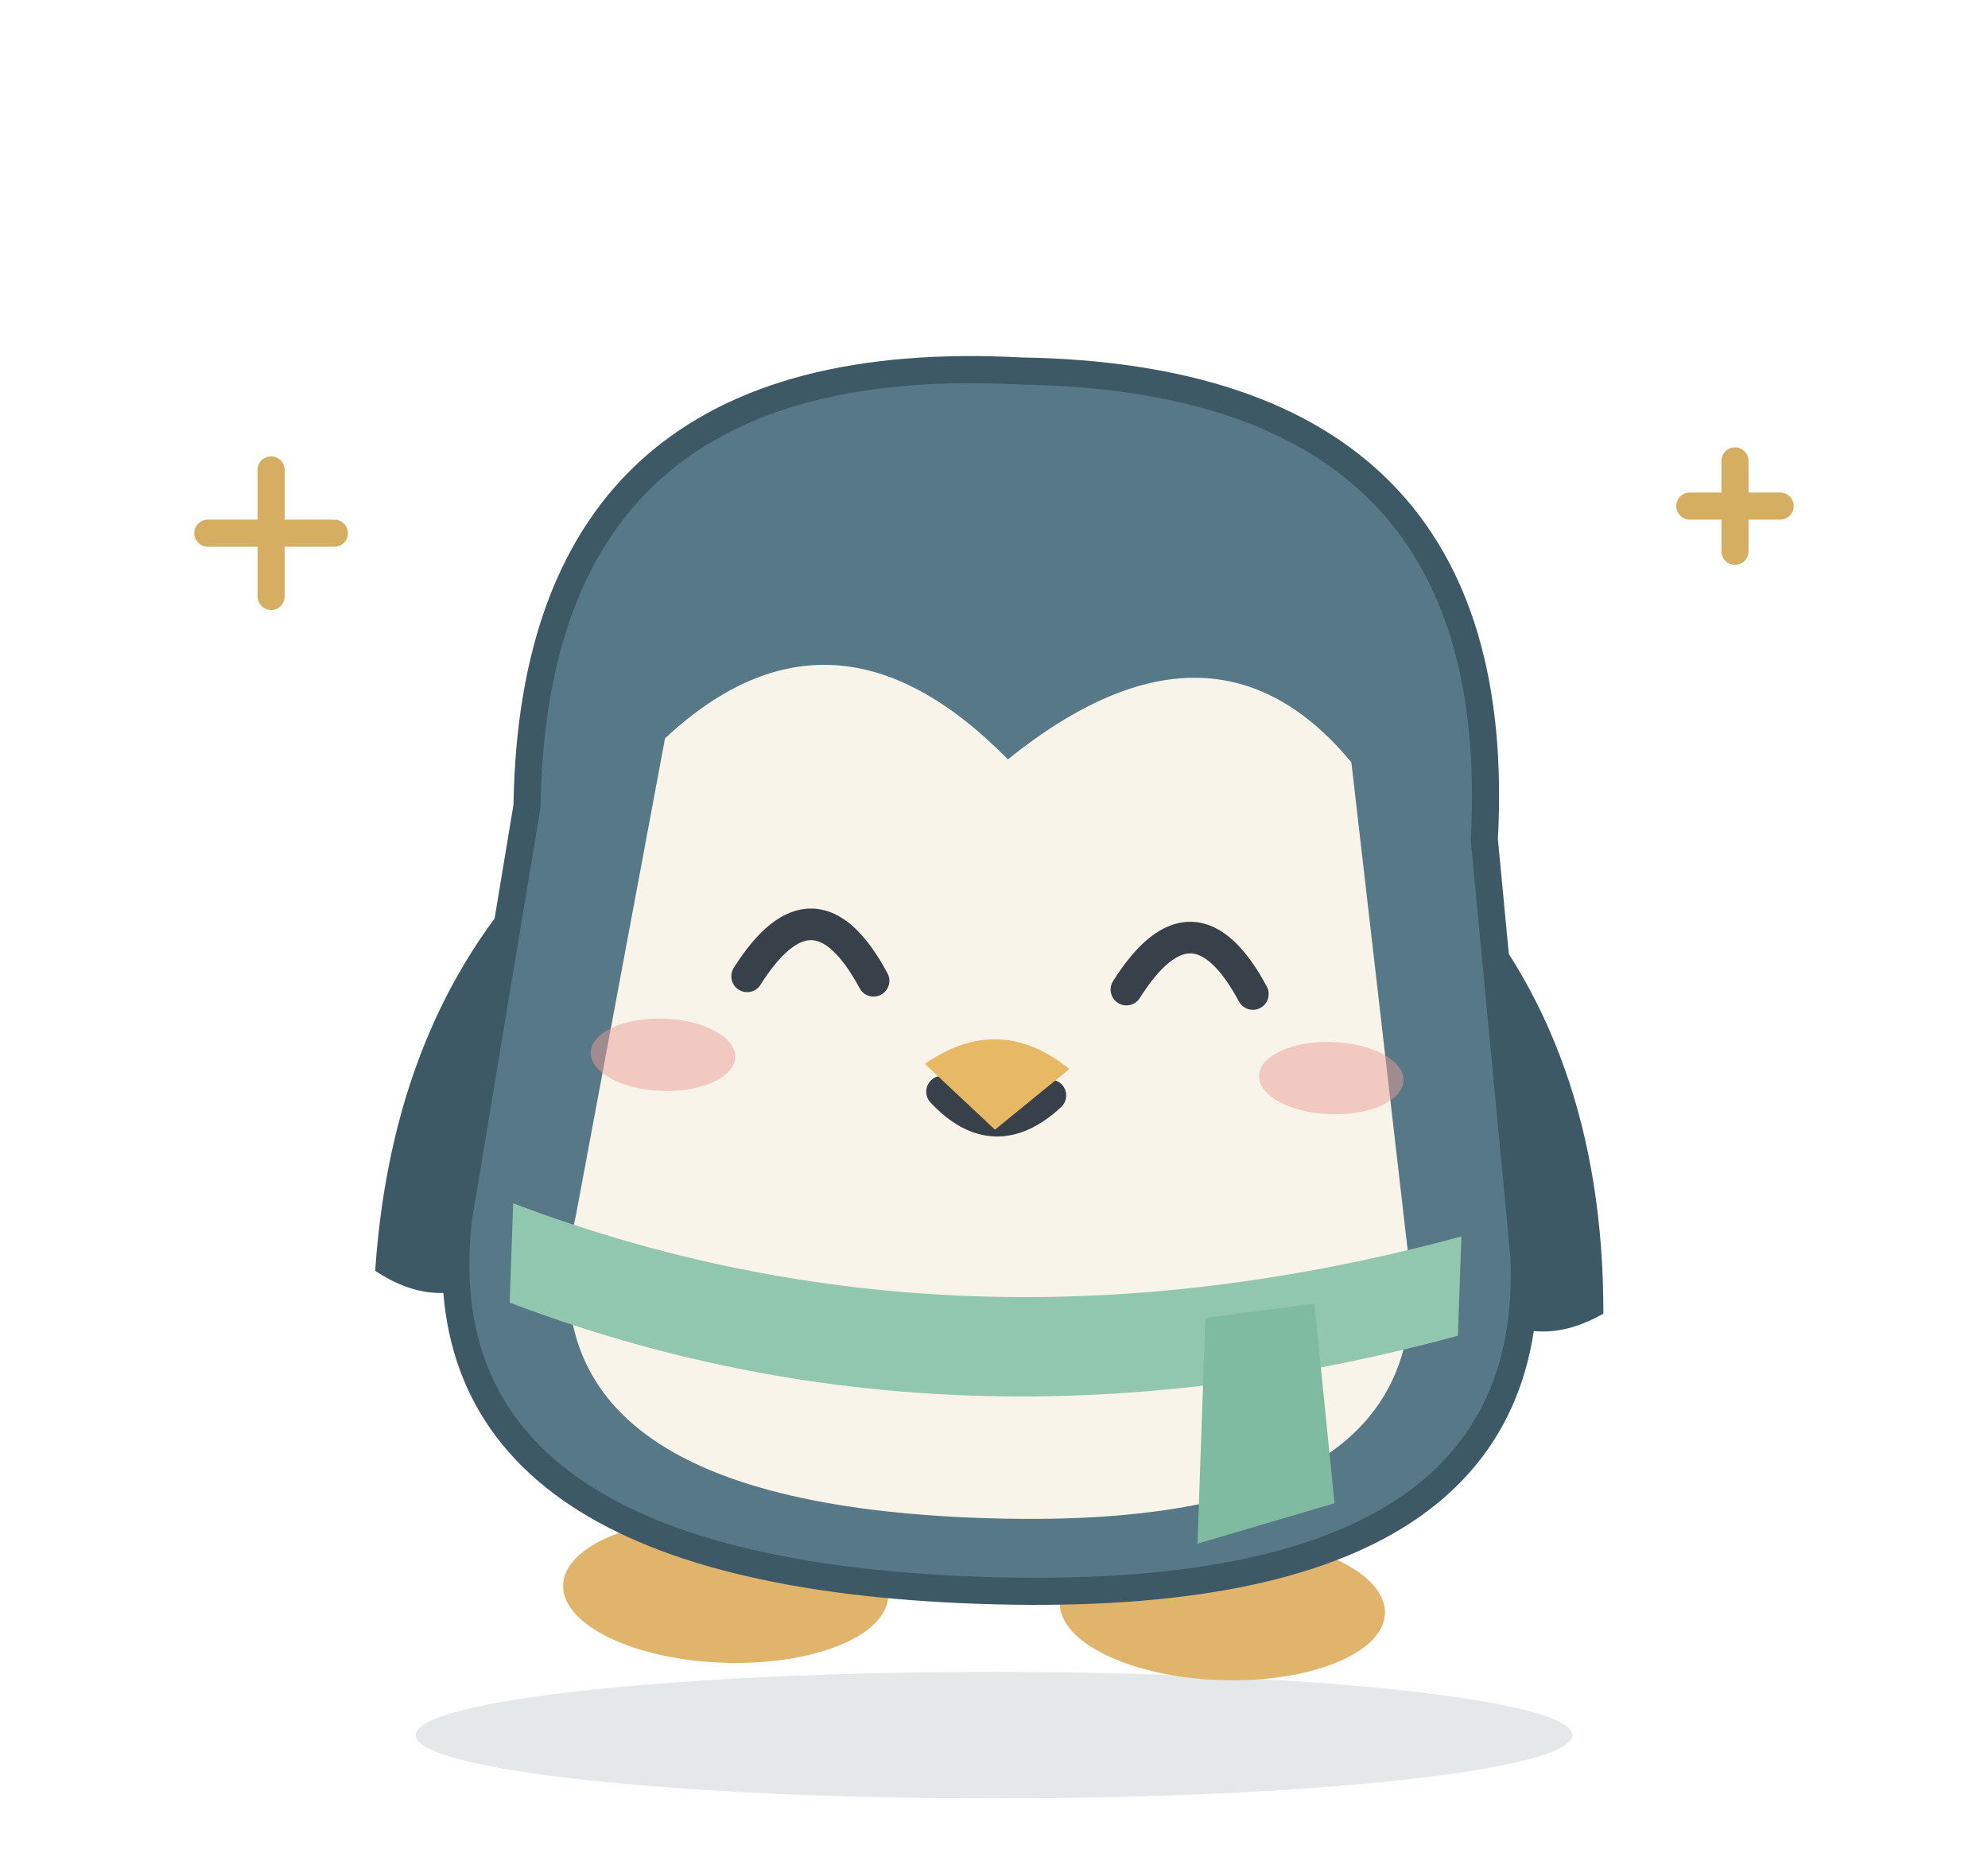
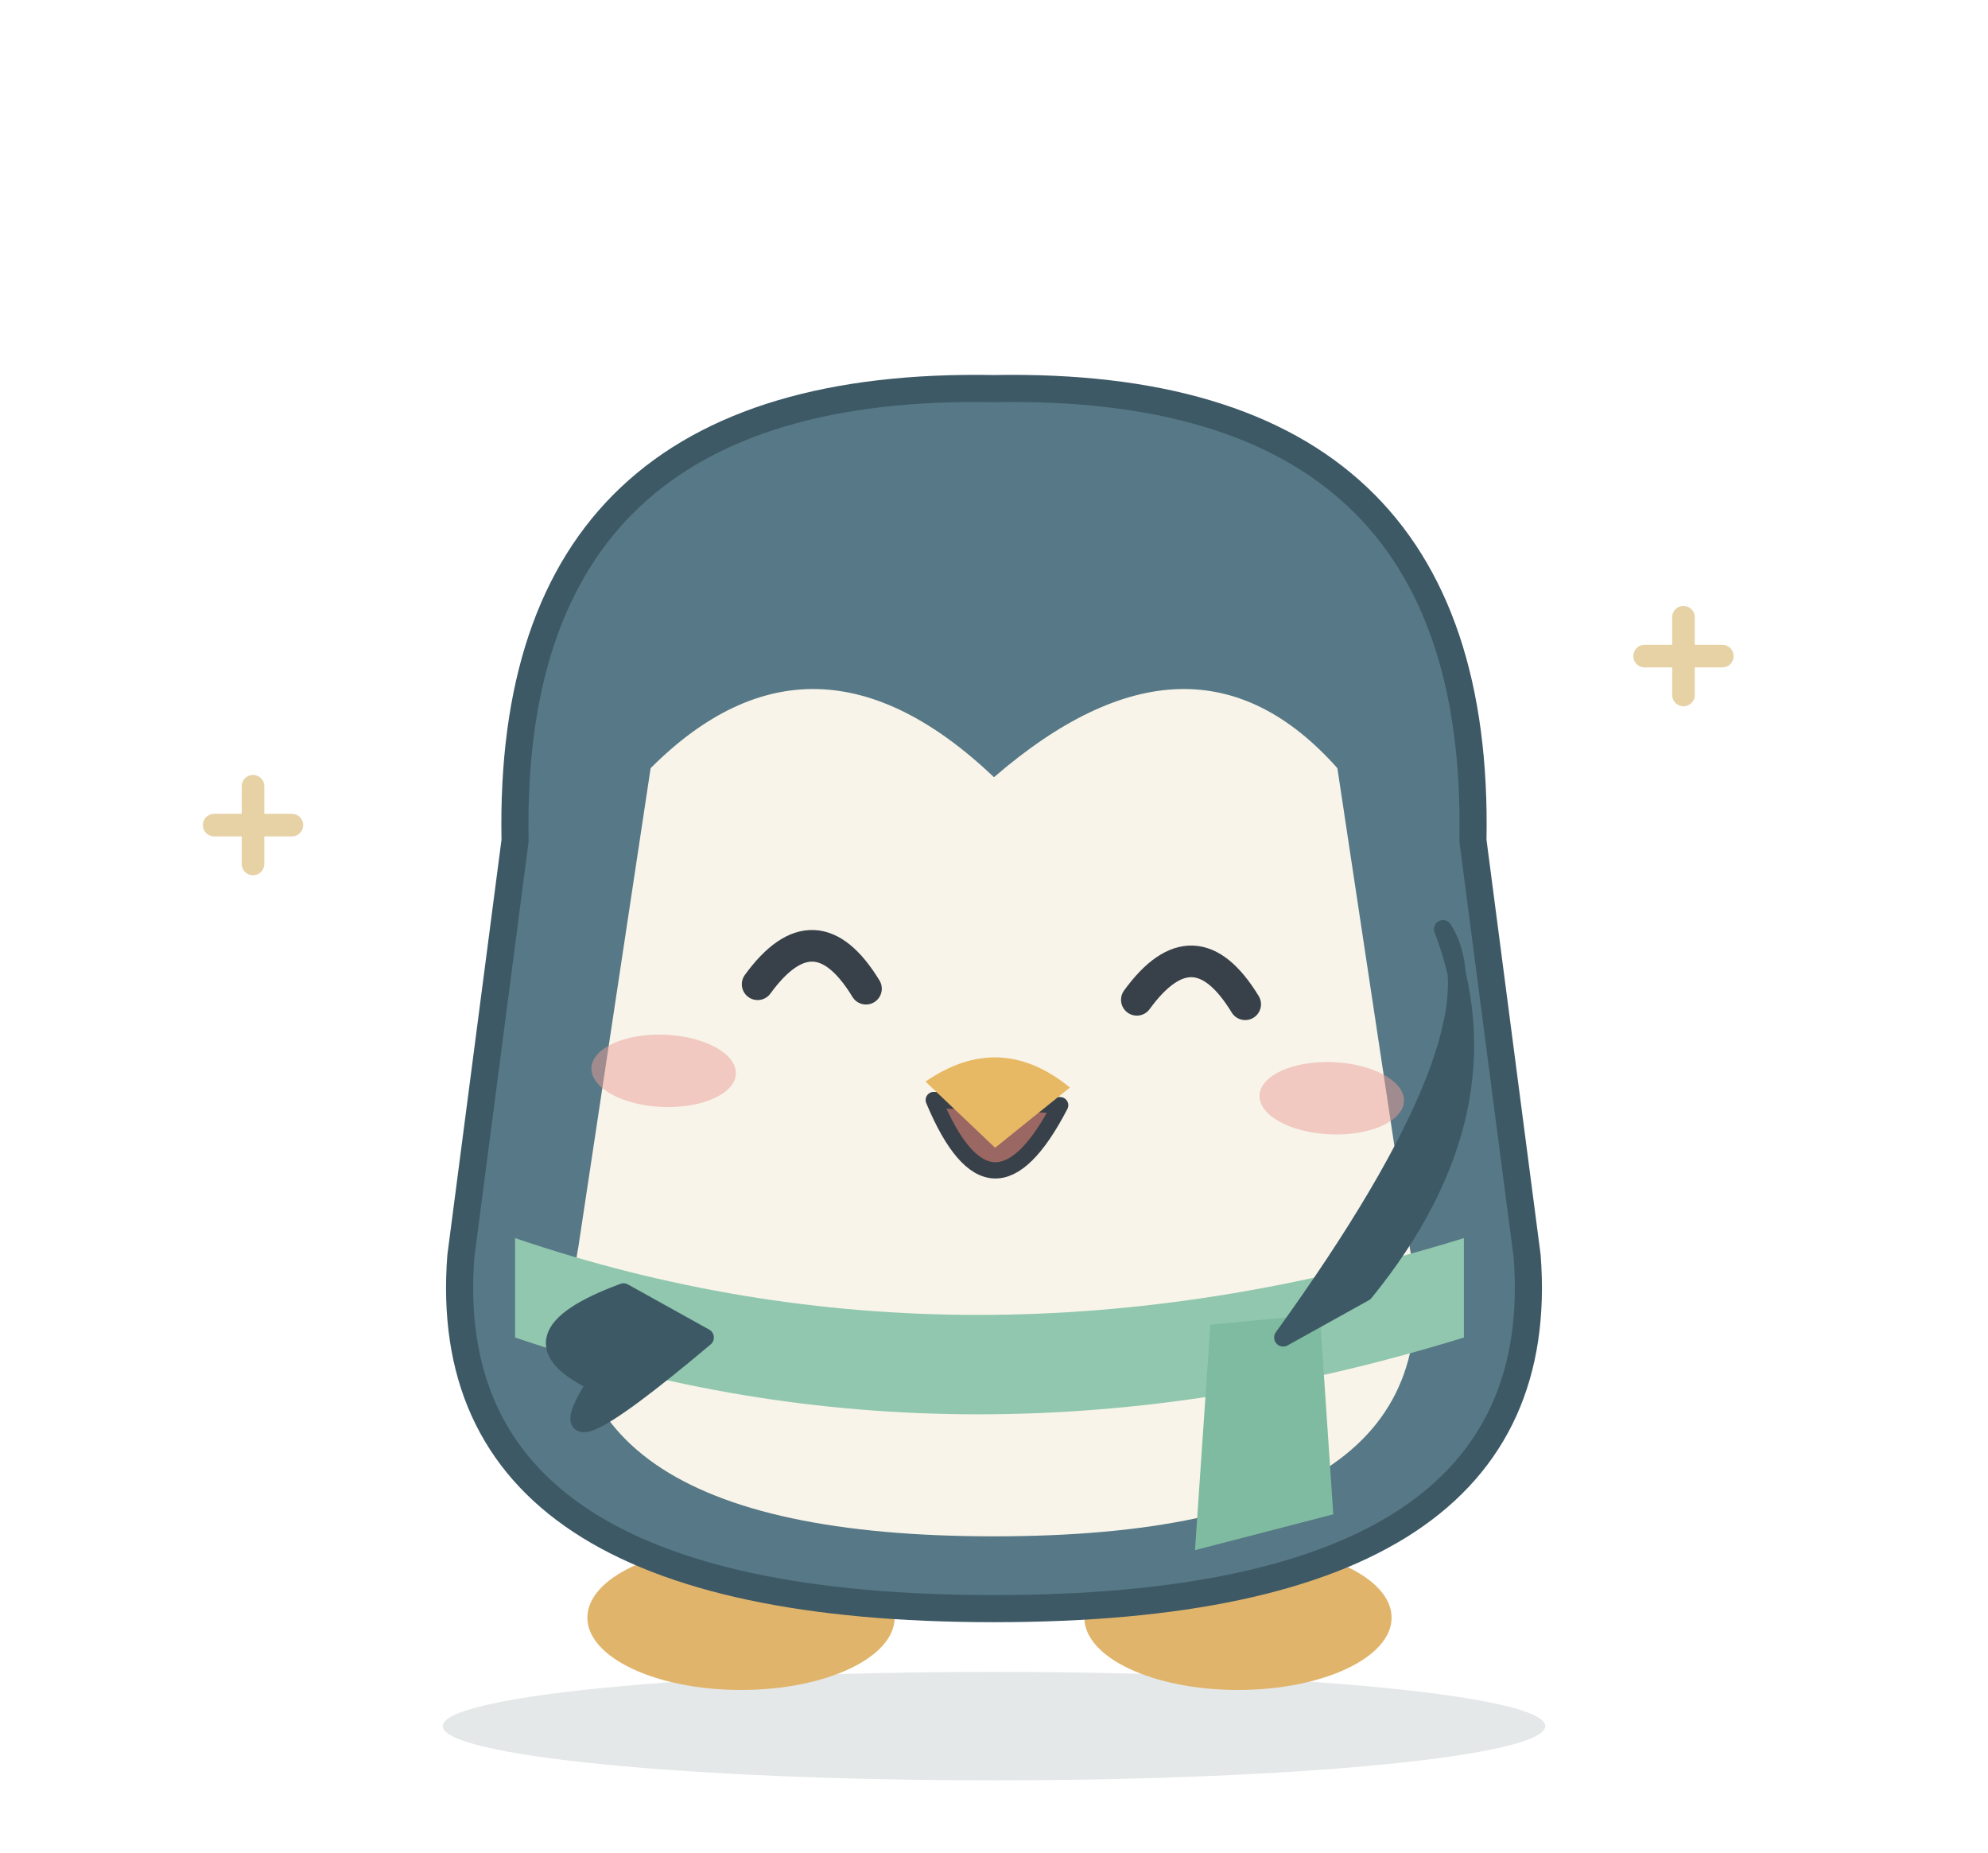
- <svg xmlns="http://www.w3.org/2000/svg" width="220" height="205" viewBox="0 0 220 205">
-   <ellipse cx="110" cy="192" rx="64" ry="7" fill="#263e3c" opacity=".12" />
-   <g transform="translate(0 -2) rotate(2 110 130)">
-     <ellipse cx="82" cy="179" rx="18" ry="8" fill="#e1b46c" />
-     <ellipse cx="137" cy="179" rx="18" ry="8" fill="#e1b46c" />
-     <path d="M61 97Q43 115 42 145q13 8 23-13m94-35q18 18 19 48q-13 8-23-13" fill="#3d5966" />
-     <path d="M57 93Q56 42 110 43Q164 42 163 93L169 139Q172 178 110 178Q48 178 51 139Z" fill="#577886" stroke="#3d5966" stroke-width="3" />
-     <path d="M72 85q18-18 38 1q22-19 38-1l8 53q6 32-46 32q-52 0-46-32Z" fill="#f8f4e9" />
-     <g color="#384149" stroke="currentColor" stroke-width="3.5" stroke-linecap="round" fill="none">
-       <path d="M82 111q7-12 14 0m28 0q7-12 14 0" />
-       <path d="M104 123q6 6 12 0" />
+ <svg xmlns="http://www.w3.org/2000/svg" width="220" height="205" viewBox="0 0 220 205" role="img" aria-label="diandian greet frame 1">
+   <ellipse cx="110" cy="191" rx="61" ry="6" fill="#263e3c" stroke="none" stroke-width="0" opacity=".12" />
+   <g data-part="feet">
+     <g transform="rotate(0 82 179)">
+       <ellipse cx="82" cy="179" rx="17" ry="8" fill="#e1b46c" stroke="none" stroke-width="2" />
    </g>
-     <g fill="#e99e97" opacity=".5">
-       <ellipse cx="73" cy="120" rx="8" ry="4" />
-       <ellipse cx="147" cy="120" rx="8" ry="4" />
+     <g transform="rotate(0 137 179)">
+       <ellipse cx="137" cy="179" rx="17" ry="8" fill="#e1b46c" stroke="none" stroke-width="2" />
    </g>
-     <path d="M102 120q8-6 16 0l-8 7Z" fill="#e8b965" />
-     <path d="M57 137q50 17 105 0v11q-55 17-105 0Z" fill="#90c7ae" />
-     <path d="M134 147v25l15-5-3-22" fill="#7fbba0" />
  </g>
-   <path d="M30 52v14m-7-7h14m155-8v10m-5-5h10" stroke="#d5ae61" stroke-width="3" stroke-linecap="round" />
+   <g transform="translate(0 0)">
+     <g transform="translate(110 180) scale(1 1) translate(-110 -180)">
+       <path d="M57 93Q56 42 110 43Q164 42 163 93L169 139Q172 178 110 178Q48 178 51 139Z" fill="#577886" stroke="#3d5966" stroke-width="3" stroke-linecap="round" stroke-linejoin="round" />
+       <path d="M72 85q18-18 38 1q22-19 38-1l8 53q6 32-46 32q-52 0-46-32Z" fill="#f8f4e9" stroke="none" stroke-width="2.5" stroke-linecap="round" stroke-linejoin="round" />
+       <g transform="rotate(2.35 110 130) translate(0 0)">
+         <g data-part="face">
+           <ellipse cx="73" cy="120" rx="8" ry="4" fill="#e99e97" stroke="none" stroke-width="0" opacity="0.5" />
+           <ellipse cx="147" cy="120" rx="8" ry="4" fill="#e99e97" stroke="none" stroke-width="0" opacity=".5" />
+           <path d="M83 110q6 -9 12 0" fill="none" stroke="#384149" stroke-width="3.5" stroke-linecap="round" stroke-linejoin="round" />
+           <path d="M125 110q6 -9 12 0" fill="none" stroke="#384149" stroke-width="3.5" stroke-linecap="round" stroke-linejoin="round" />
+           <path d="M103 122Q110 137 117 122Z" fill="#9b6763" stroke="#384149" stroke-width="1.8" stroke-linecap="round" stroke-linejoin="round" />
+         </g>
+         <path d="M102 120q8-6 16 0l-8 7Z" fill="#e8b965" stroke="none" stroke-width="2.5" stroke-linecap="round" stroke-linejoin="round" />
+       </g>
+     </g>
+     <path d="M57 137q50 17 105 0v11q-55 17-105 0Z" fill="#90c7ae" stroke="none" stroke-width="2.5" stroke-linecap="round" stroke-linejoin="round" />
+     <g transform="rotate(3.91 140 146)">
+       <path d="M134 147v25l15-5-3-22" fill="#7fbba0" stroke="none" stroke-width="2.5" stroke-linecap="round" stroke-linejoin="round" />
+     </g>
+   </g>
+   <g data-part="left-arm">
+     <path d="M69 143Q55.5 148 66 153Q59 164 78 148Z" fill="#3d5966" stroke="#3d5966" stroke-width="2" stroke-linecap="round" stroke-linejoin="round" />
+   </g>
+   <g data-part="right-arm">
+     <path d="M151 143Q167.35 122.91 159.691 102.814Q166.69 113.814 142 148Z" fill="#3d5966" stroke="#3d5966" stroke-width="2" stroke-linecap="round" stroke-linejoin="round" />
+   </g>
+   <g data-part="sparkle" opacity="0.56">
+     <path d="M28 87v8.6m-4.3 -4.3h8.6m154-23v8.6m-4.3 -4.3h8.6" fill="none" stroke="#d5ae61" stroke-width="2.5" stroke-linecap="round" stroke-linejoin="round" />
+   </g>
</svg>
